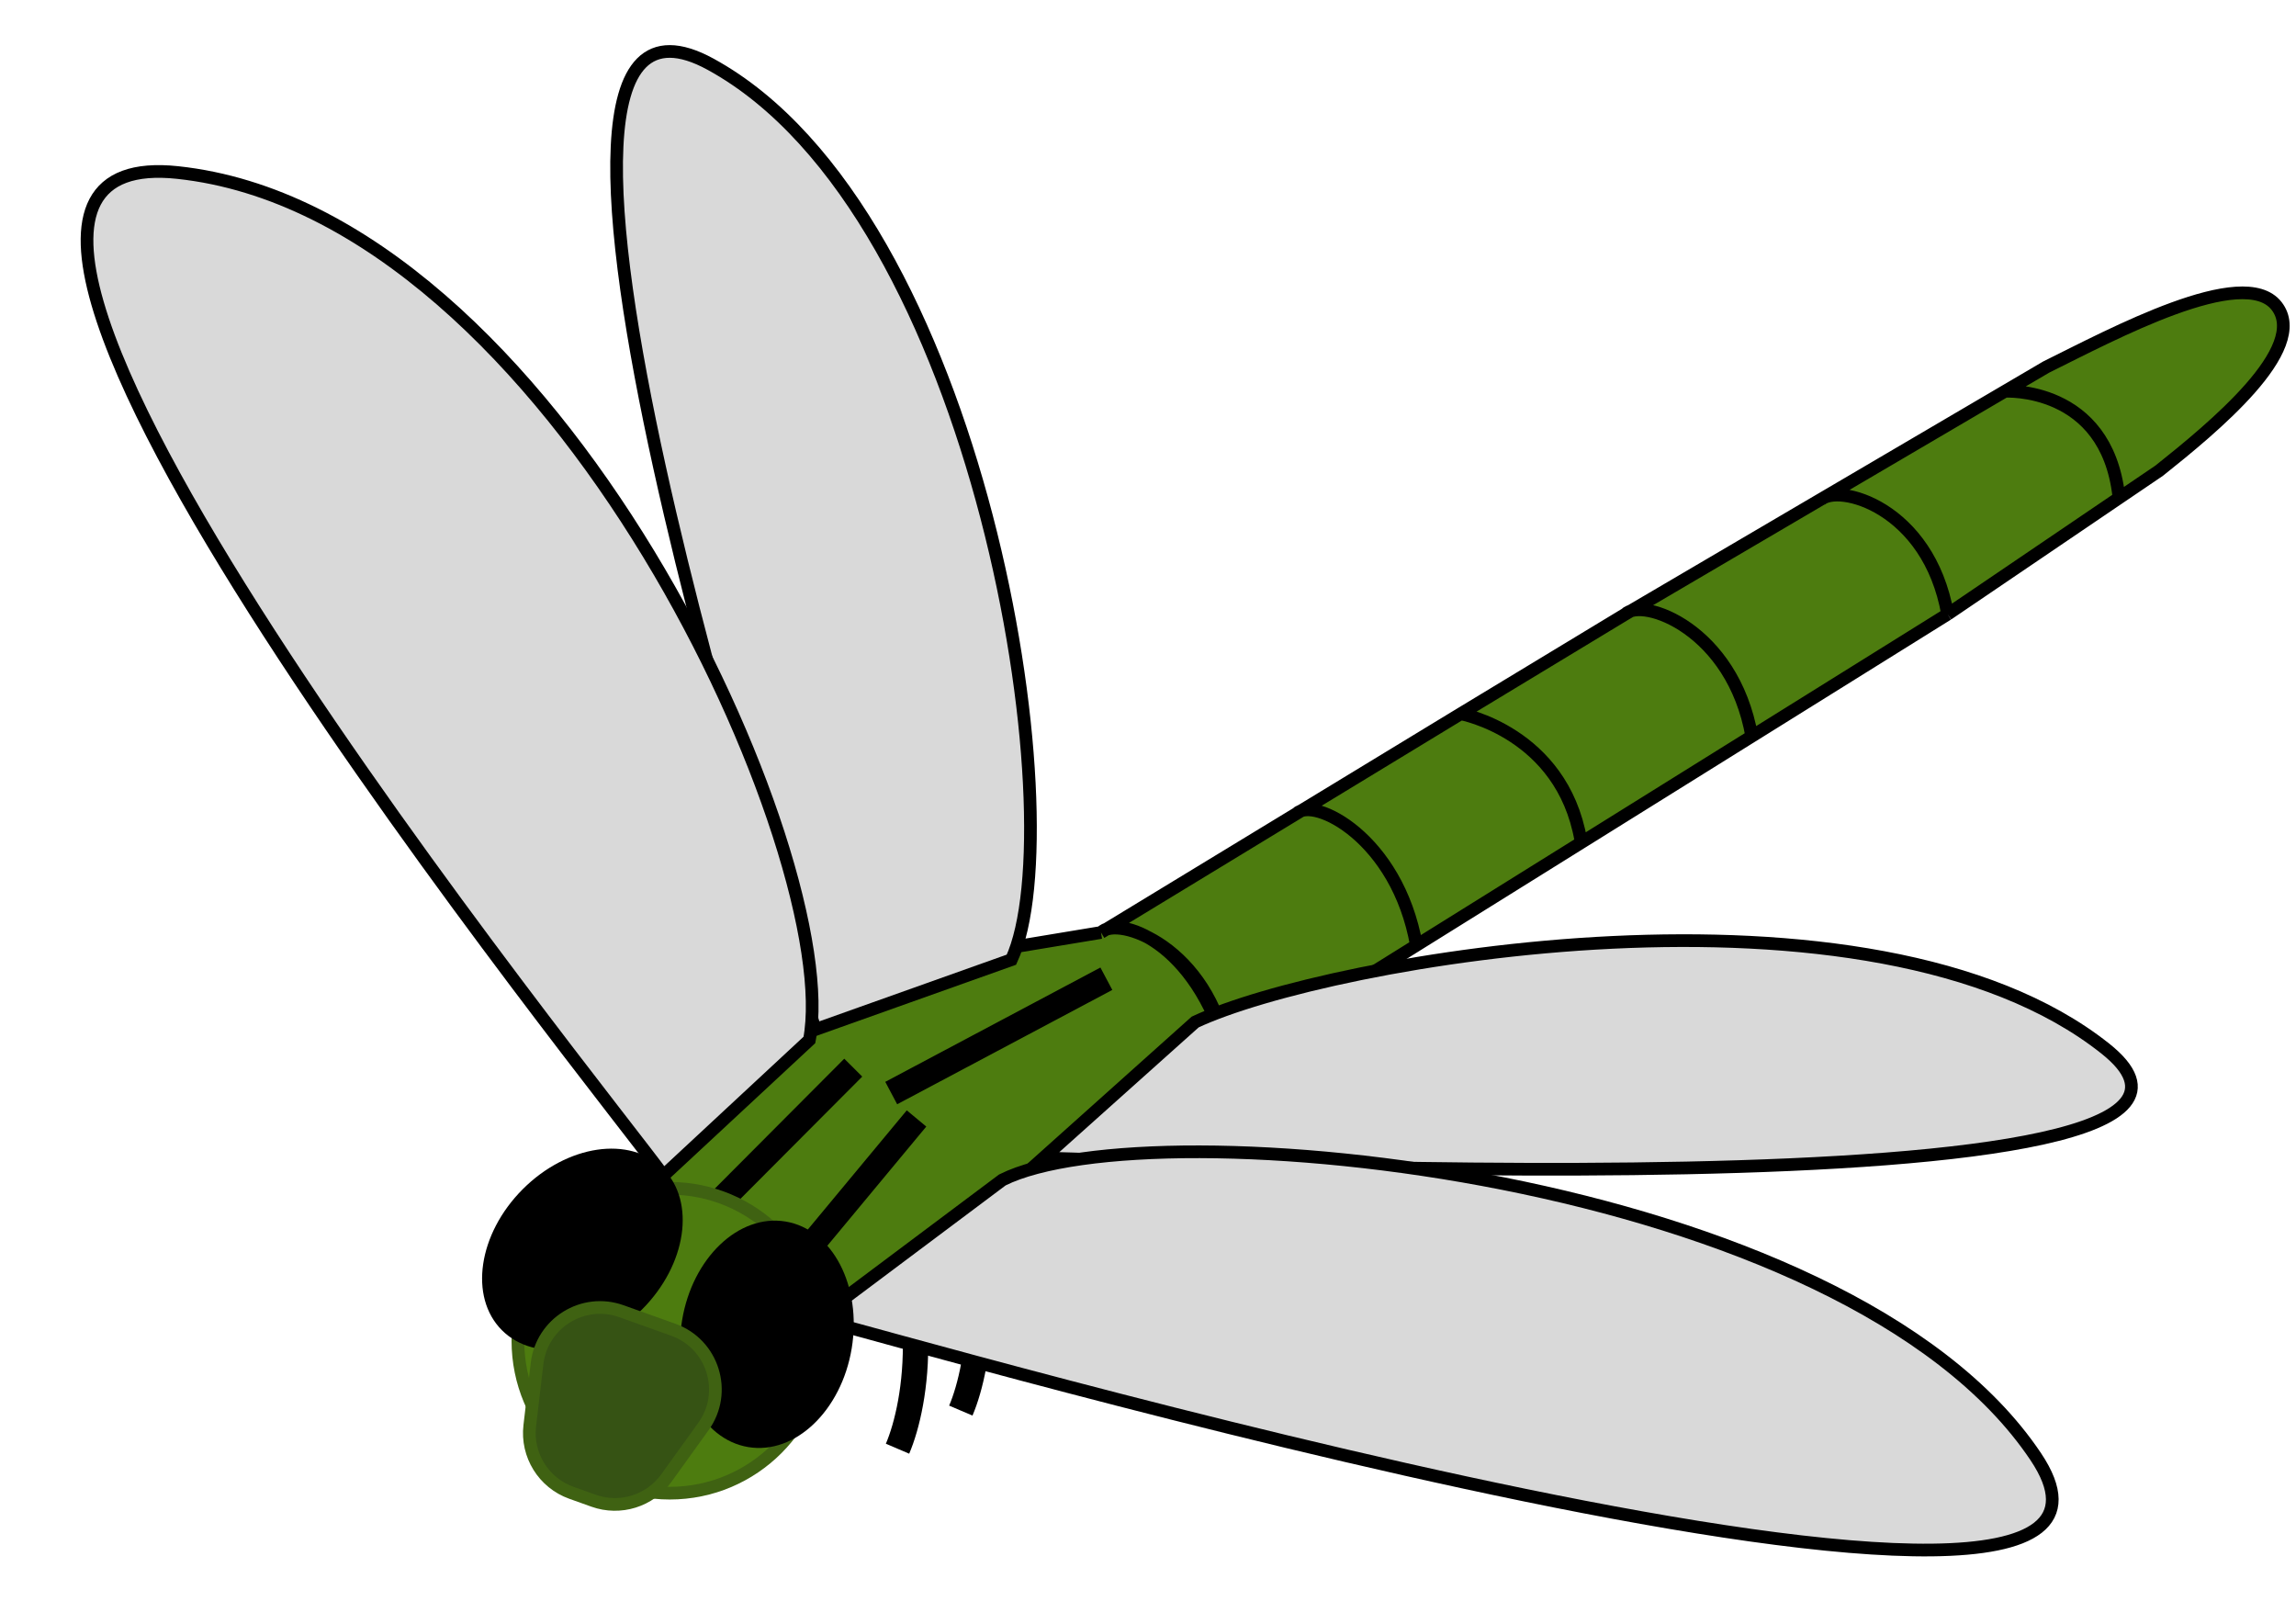
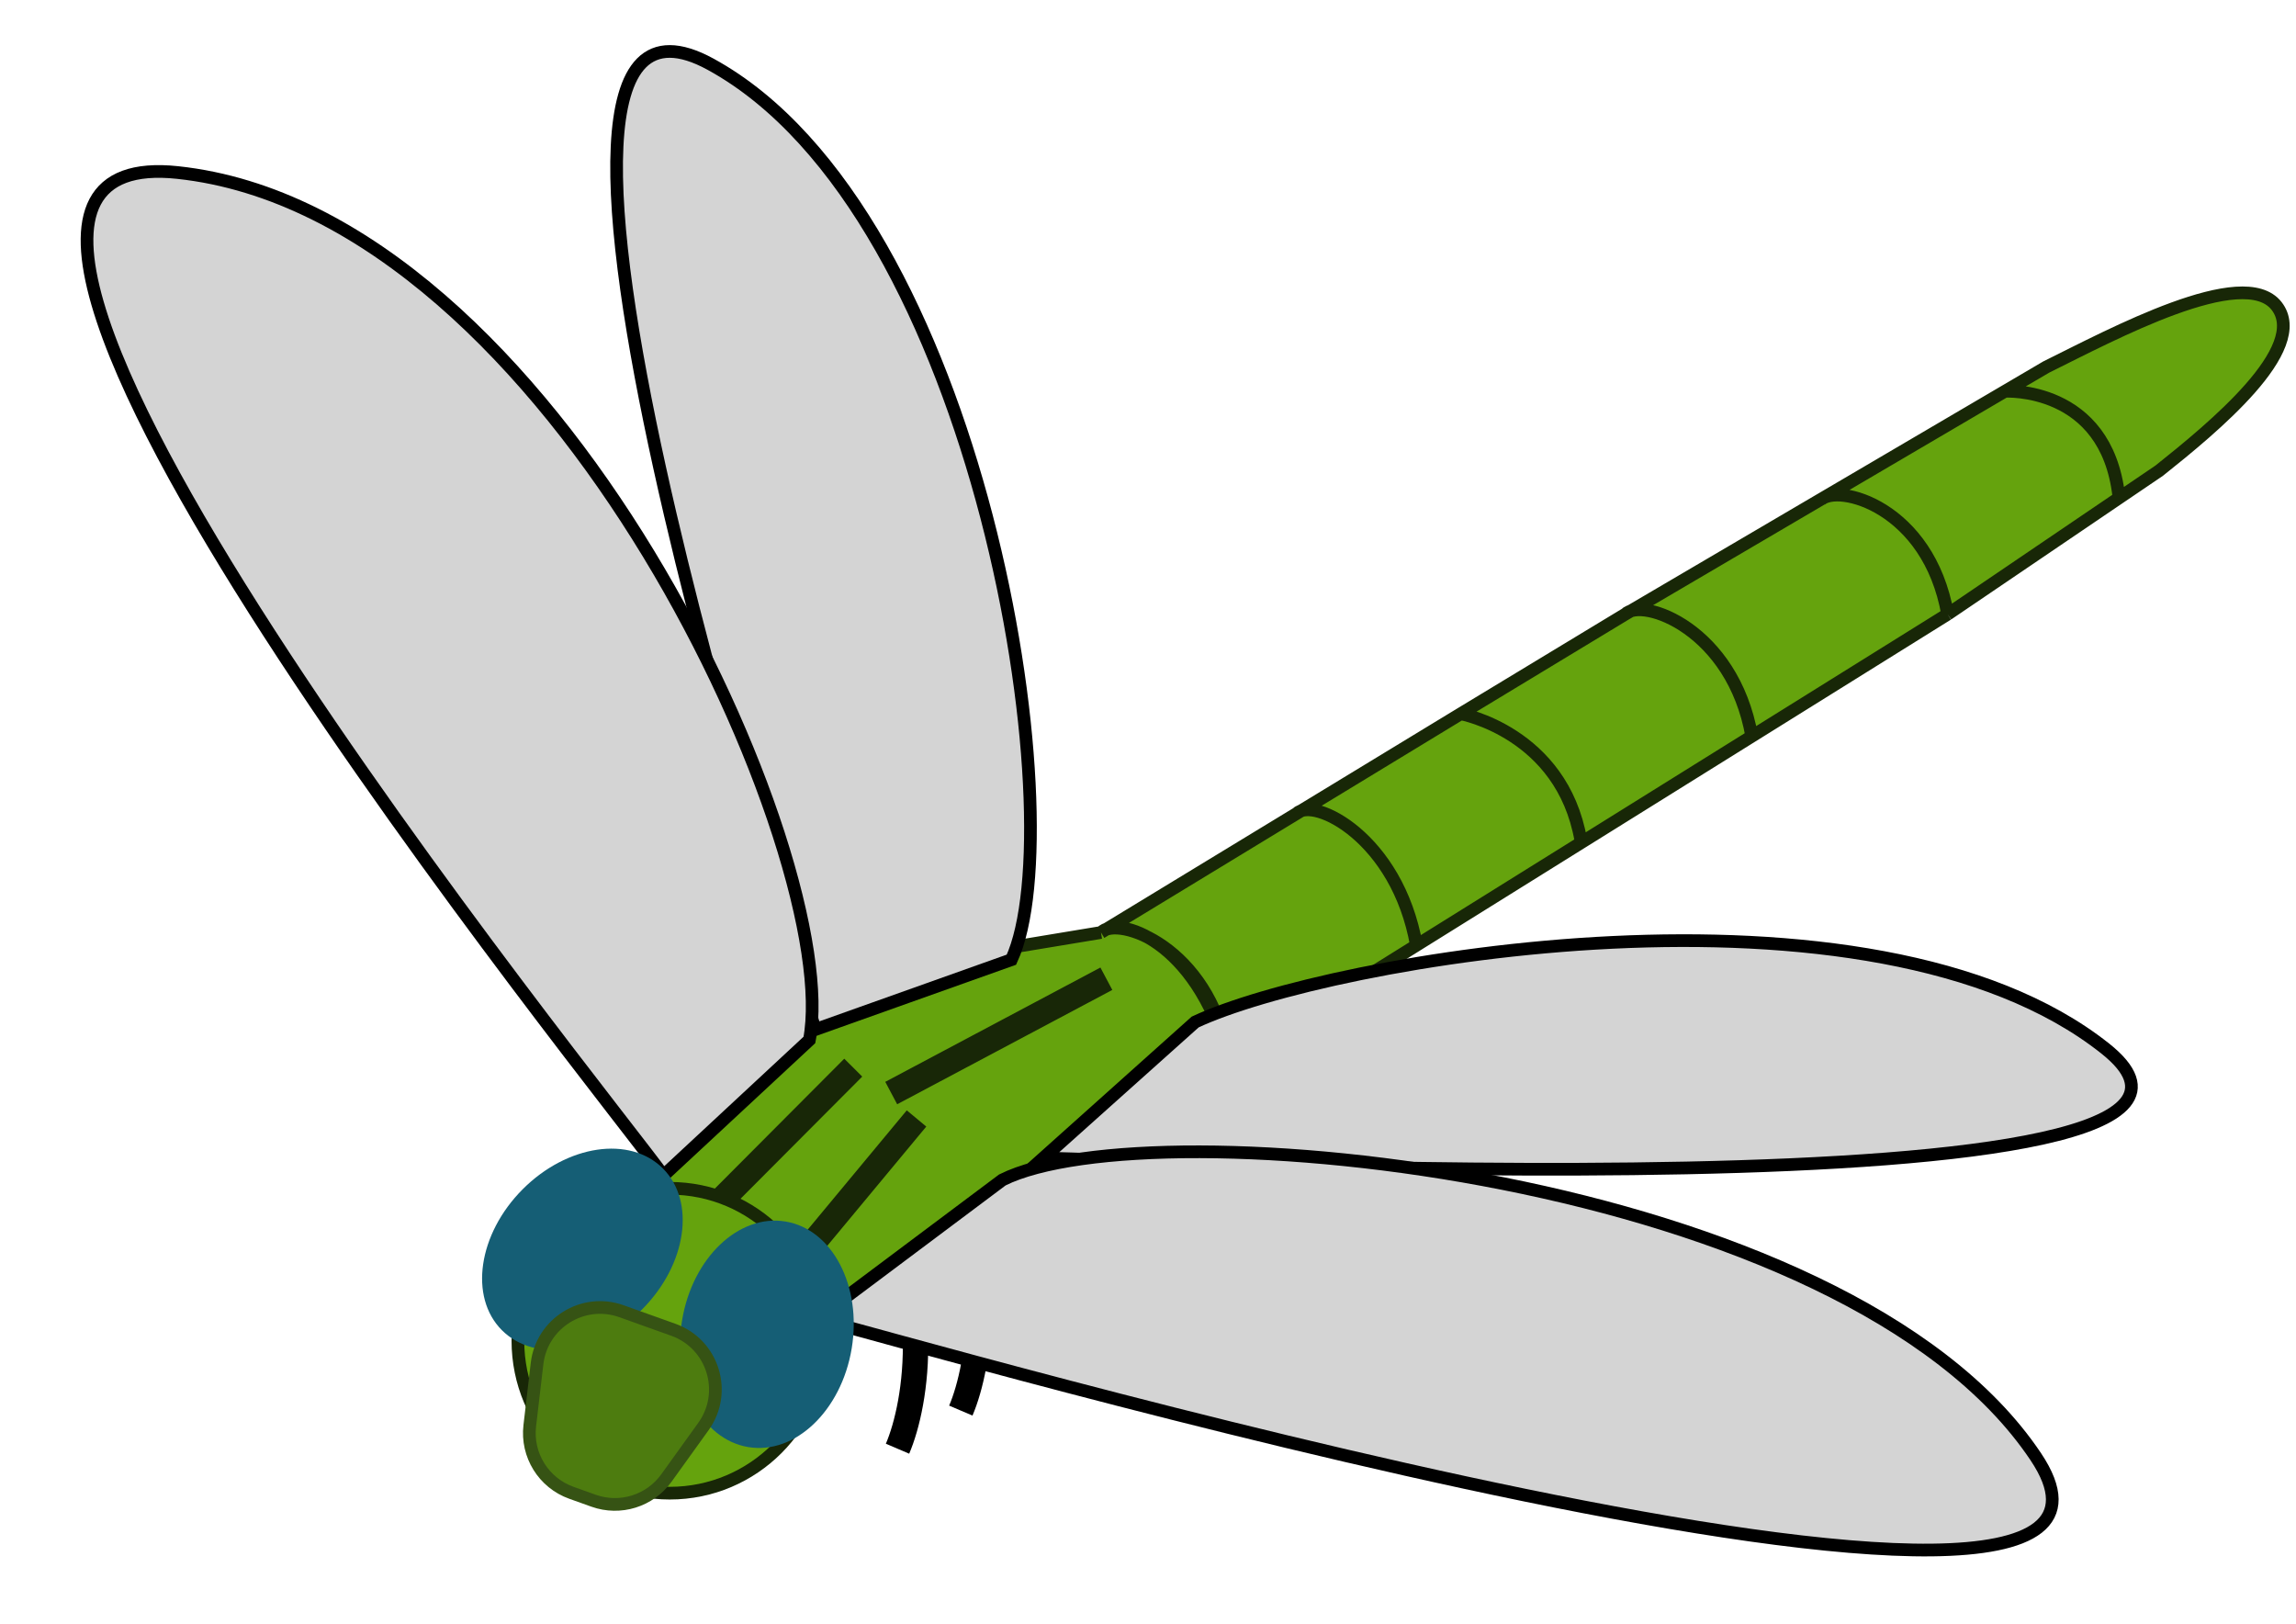
<svg xmlns="http://www.w3.org/2000/svg" width="181" height="128" viewBox="0 0 181 128" fill="none">
  <path d="M68.261 92.161C73.848 101.372 72.252 110.682 70.755 114.187" stroke="black" stroke-width="2" />
  <path d="M73.25 89.157C78.837 98.368 77.24 107.679 75.744 111.183" stroke="black" stroke-width="2" />
-   <path d="M57.631 108.18L47.31 97.503L61.776 77.644L86.795 73.499C86.913 73.378 87.069 73.283 87.257 73.218L102.208 64.128C102.304 64.031 102.427 63.957 102.573 63.907L115.152 56.26L128.121 48.413C128.229 48.303 128.375 48.218 128.554 48.159L158.051 30.842L161.304 28.933C166.472 26.38 176.869 20.768 179.472 24.119C182.074 27.47 174.439 33.735 170.217 37.097L153.536 48.413L138.097 58.035L111.66 74.51L57.631 108.18Z" fill="#4D7C0F" />
-   <path d="M128.121 48.413L161.304 28.933C166.472 26.38 176.869 20.768 179.472 24.119C182.074 27.47 174.439 33.735 170.217 37.097L153.536 48.413M128.121 48.413C129.452 47.052 136.602 49.554 138.098 58.042M128.121 48.413L115.152 56.26M102.208 64.128C103.538 62.767 110.163 66.022 111.66 74.51M102.208 64.128L86.795 73.499M102.208 64.128L115.152 56.26M143.506 39.425C144.836 38.063 152.039 39.925 153.536 48.413M153.536 48.413L57.631 108.18L47.31 97.503L61.776 77.644L86.795 73.499M86.795 73.499C88.125 72.137 95.275 74.64 96.772 83.128C94.277 74.117 88.125 72.137 86.795 73.499ZM115.152 56.26C115.152 56.26 123.121 57.721 124.618 66.209M158.051 30.842C158.051 30.842 166.033 30.374 167.03 39.099" stroke="black" />
-   <path d="M79.734 75.642L64.271 81.148C62.455 75.278 36.096 -5.835 56.015 5.061C77.43 16.776 84.713 64.897 79.734 75.642Z" fill="#D9D9D9" stroke="black" />
-   <path d="M63.807 81.968L52.299 92.662C48.236 86.961 -13.784 10.637 13.994 13.598C43.86 16.783 66.525 67.71 63.807 81.968Z" fill="#D9D9D9" stroke="black" />
-   <path d="M94.218 80.555L82.229 91.286C88.668 91.286 183.07 96.223 165.958 82.642C147.559 68.04 104.709 75.636 94.218 80.555Z" fill="#D9D9D9" stroke="black" />
-   <path d="M79.02 93.002L64.393 103.955C71.174 105.632 174.47 135.711 160.487 114.819C145.454 92.357 90.732 87.152 79.02 93.002Z" fill="#D9D9D9" stroke="black" />
-   <path d="M62.275 100.17L72.252 88.156" stroke="black" stroke-width="2" />
-   <path d="M56.289 95.164L67.264 84.152" stroke="black" stroke-width="2" />
-   <path d="M70.257 86.154L87.217 77.143" stroke="black" stroke-width="2" />
-   <path d="M64.768 105.677C64.768 112.314 59.407 117.691 52.797 117.691C46.188 117.691 40.827 112.314 40.827 105.677C40.827 99.04 46.188 93.662 52.797 93.662C59.407 93.662 64.768 99.04 64.768 105.677Z" fill="#4D7C0F" stroke="#3F6212" />
-   <ellipse rx="8.995" ry="6.676" transform="matrix(0.705952 -0.708259 0.705784 0.708427 45.912 98.4708)" fill="black" />
-   <ellipse rx="9.01" ry="6.777" transform="matrix(0.163571 -0.986532 0.986346 0.164689 60.4573 105.169)" fill="black" />
-   <path d="M53.08 104.812L48.988 103.349C45.961 102.267 42.712 104.285 42.337 107.48L41.763 112.374C41.492 114.686 42.852 116.878 45.043 117.661L46.791 118.286C48.89 119.036 51.232 118.306 52.535 116.496L55.452 112.439C57.395 109.739 56.211 105.931 53.08 104.812Z" fill="#365314" stroke="#3F6212" />
+   <path d="M57.631 108.18L47.31 97.503L61.776 77.644L86.795 73.499C86.913 73.378 87.069 73.283 87.257 73.218L102.208 64.128C102.304 64.031 102.427 63.957 102.573 63.907L115.152 56.26L128.121 48.413C128.229 48.303 128.375 48.218 128.554 48.159L158.051 30.842L161.304 28.933C166.472 26.38 176.869 20.768 179.472 24.119C182.074 27.47 174.439 33.735 170.217 37.097L153.536 48.413L138.097 58.035L111.66 74.51L57.631 108.18Z" fill="#65A30D" />
+   <path d="M128.121 48.413L161.304 28.933C166.472 26.38 176.869 20.768 179.472 24.119C182.074 27.47 174.439 33.735 170.217 37.097L153.536 48.413M128.121 48.413C129.452 47.052 136.602 49.554 138.098 58.042M128.121 48.413L115.152 56.26M102.208 64.128C103.538 62.767 110.163 66.022 111.66 74.51M102.208 64.128L86.795 73.499M102.208 64.128L115.152 56.26M143.506 39.425C144.836 38.063 152.039 39.925 153.536 48.413M153.536 48.413L57.631 108.18L47.31 97.503L61.776 77.644L86.795 73.499M86.795 73.499C88.125 72.137 95.275 74.64 96.772 83.128C94.277 74.117 88.125 72.137 86.795 73.499ZM115.152 56.26C115.152 56.26 123.121 57.721 124.618 66.209M158.051 30.842C158.051 30.842 166.033 30.374 167.03 39.099" stroke="#182707" />
+   <path d="M79.734 75.642L64.271 81.148C62.455 75.278 36.096 -5.835 56.015 5.061C77.43 16.776 84.713 64.897 79.734 75.642Z" fill="#D4D4D4" stroke="black" />
+   <path d="M63.807 81.968L52.299 92.662C48.236 86.961 -13.784 10.637 13.994 13.598C43.86 16.783 66.525 67.71 63.807 81.968Z" fill="#D4D4D4" stroke="black" />
+   <path d="M94.218 80.555L82.229 91.286C88.668 91.286 183.07 96.223 165.958 82.642C147.559 68.04 104.709 75.636 94.218 80.555Z" fill="#D4D4D4" stroke="black" />
+   <path d="M79.02 93.002L64.393 103.955C71.174 105.632 174.47 135.711 160.487 114.819C145.454 92.357 90.732 87.152 79.02 93.002Z" fill="#D4D4D4" stroke="black" />
+   <path d="M62.275 100.17L72.252 88.156" stroke="#182707" stroke-width="2" />
+   <path d="M56.289 95.164L67.264 84.152" stroke="#182707" stroke-width="2" />
+   <path d="M70.257 86.154L87.217 77.143" stroke="#182707" stroke-width="2" />
+   <path d="M64.768 105.677C64.768 112.314 59.407 117.691 52.797 117.691C46.188 117.691 40.827 112.314 40.827 105.677C40.827 99.04 46.188 93.662 52.797 93.662C59.407 93.662 64.768 99.04 64.768 105.677Z" fill="#65A30D" stroke="#182707" />
+   <ellipse rx="8.995" ry="6.676" transform="matrix(0.705952 -0.708259 0.705784 0.708427 45.912 98.4708)" fill="#155e75" />
+   <ellipse rx="9.01" ry="6.777" transform="matrix(0.163571 -0.986532 0.986346 0.164689 60.4573 105.169)" fill="#155e75" />
+   <path d="M53.08 104.812L48.988 103.349C45.961 102.267 42.712 104.285 42.337 107.48L41.763 112.374C41.492 114.686 42.852 116.878 45.043 117.661L46.791 118.286C48.89 119.036 51.232 118.306 52.535 116.496L55.452 112.439C57.395 109.739 56.211 105.931 53.08 104.812Z" fill="#4D7C0F" stroke="#365314" />
</svg>
